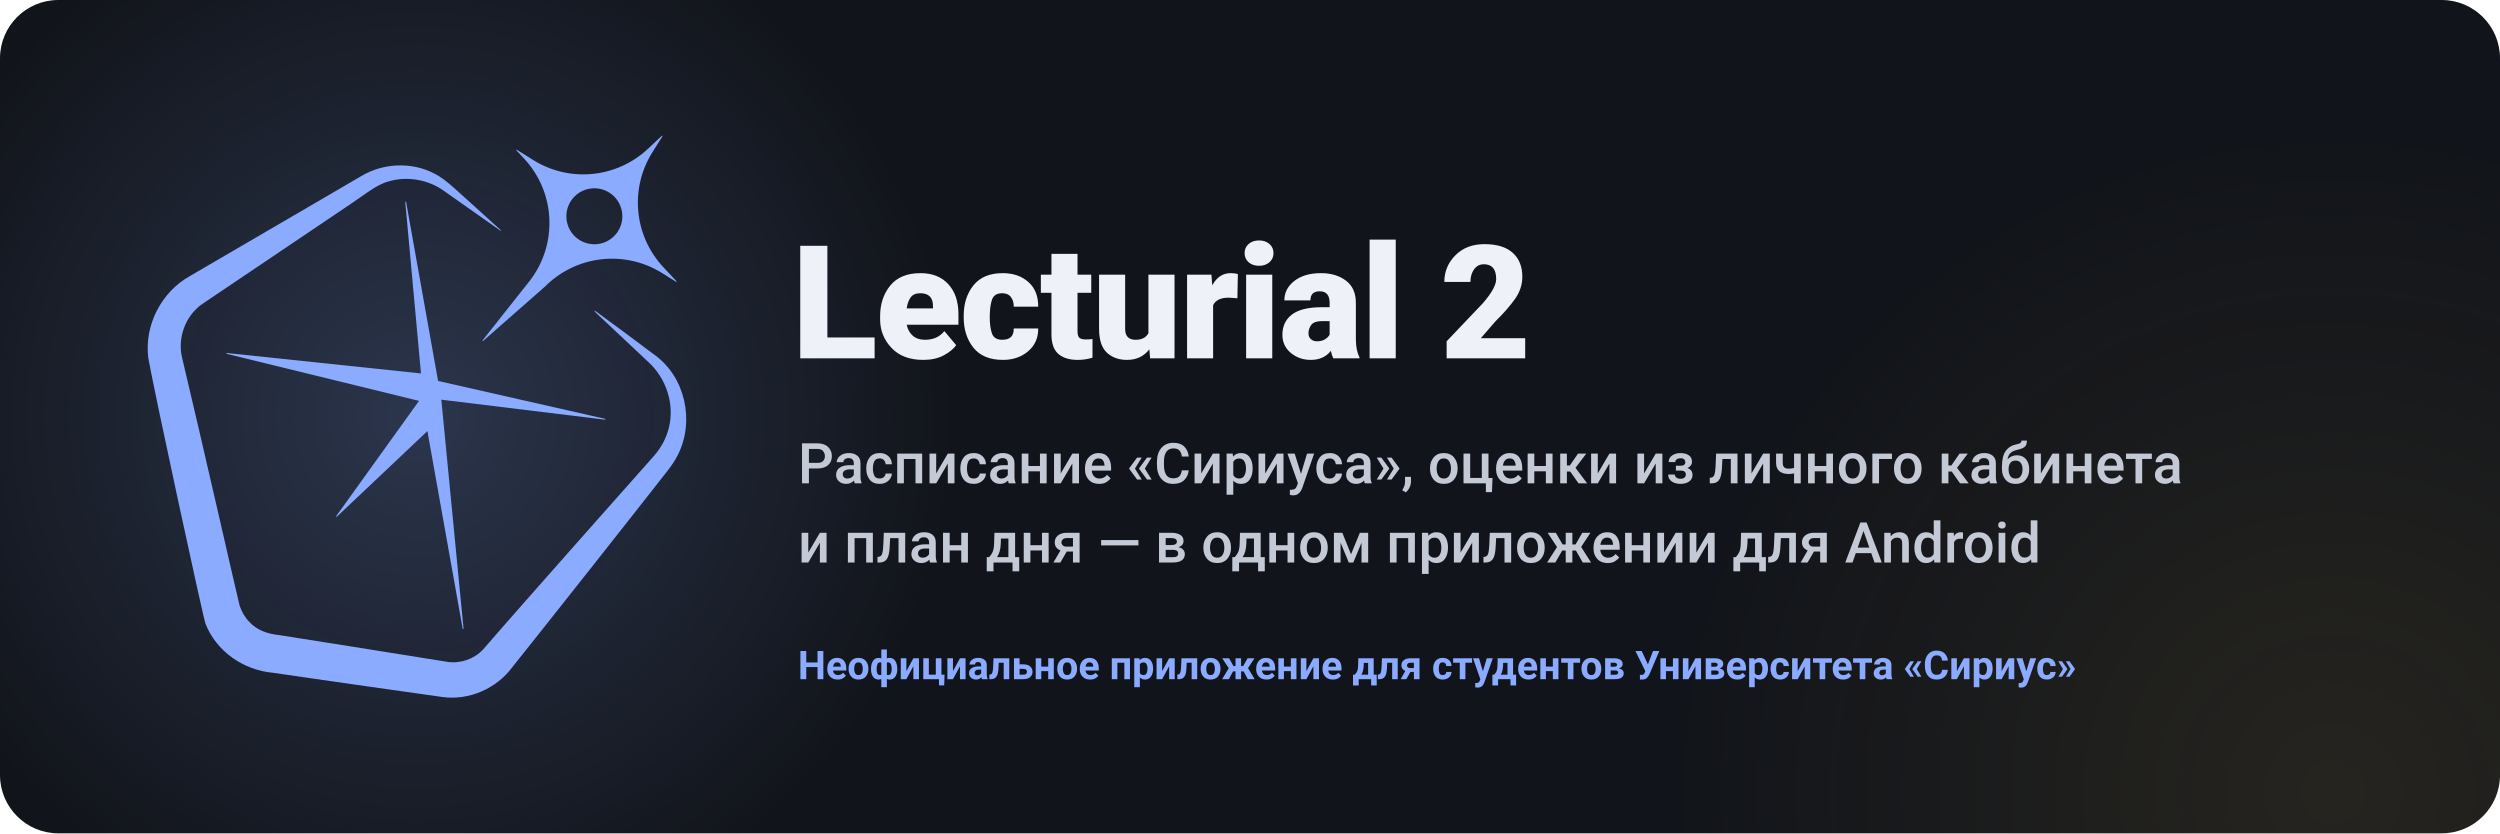
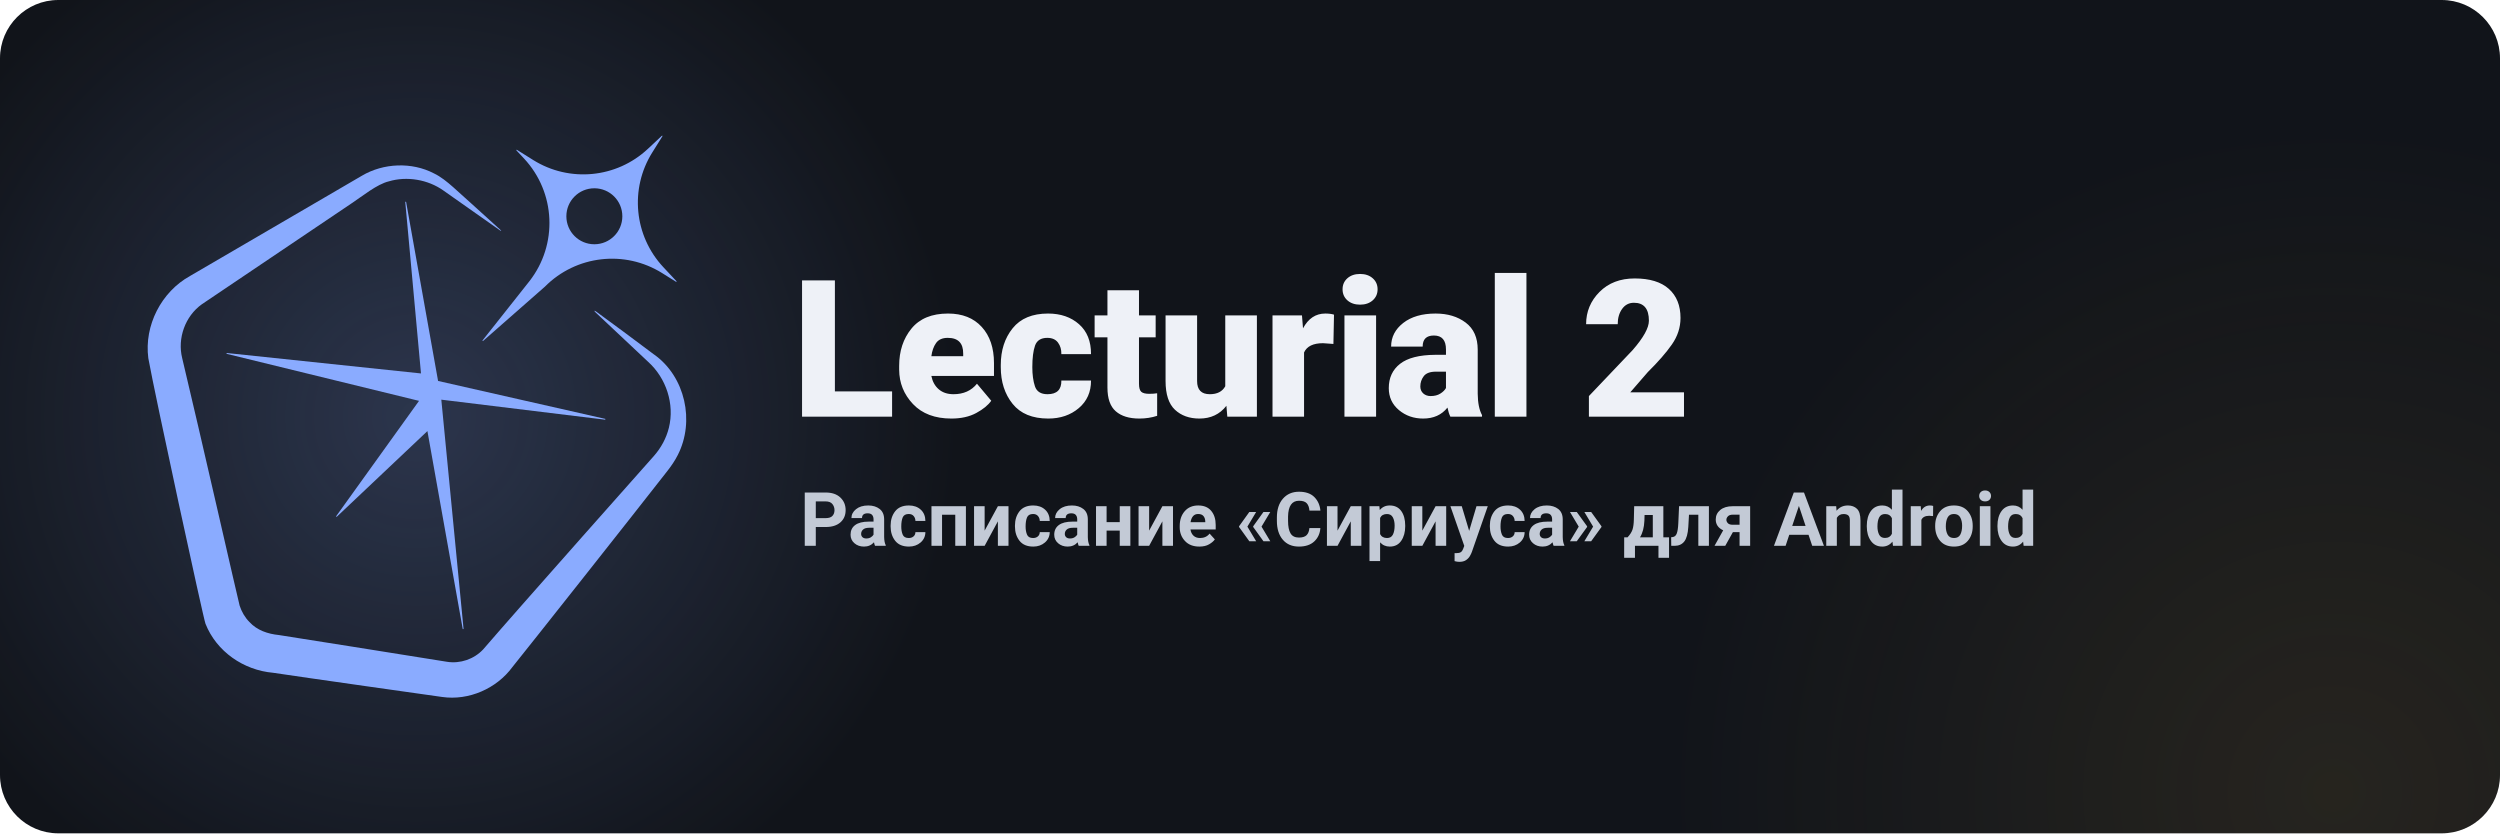
<svg xmlns="http://www.w3.org/2000/svg" width="1200" height="400" viewBox="0 0 1200 400" role="img" aria-labelledby="title desc">
  <defs>
    <radialGradient id="glow" cx="200" cy="200" r="260" gradientUnits="userSpaceOnUse">
      <stop offset="0" stop-color="#8AABFF" stop-opacity=".22" />
      <stop offset="1" stop-color="#8AABFF" stop-opacity="0" />
    </radialGradient>
    <radialGradient id="warm" cx="1120" cy="380" r="320" gradientUnits="userSpaceOnUse">
      <stop offset="0" stop-color="#E8B84A" stop-opacity=".10" />
      <stop offset="1" stop-color="#E8B84A" stop-opacity="0" />
    </radialGradient>
    <clipPath id="card">
      <rect width="1200" height="400" rx="28" />
    </clipPath>
  </defs>
  <g clip-path="url(#card)">
    <rect width="1200" height="400" fill="#11141A" />
    <rect width="1200" height="400" fill="url(#glow)" />
    <rect width="1200" height="400" fill="url(#warm)" />
  </g>
  <g transform="translate(-40 -40) scale(.48)" fill="#8AABFF">
    <path d="M737.426 437.88C718.718 423.886 698.773 408.893 679.684 395.042C677.59 393.519 676.923 393.852 679.018 395.851C697.487 413.319 731.428 445.114 731.428 445.114C749.517 461.393 758.085 487.381 752.23 511.037C749.612 521.651 744.376 531.171 737.235 539.31C737.235 539.31 601.473 692.051 566.533 732.7C557.346 742.552 543.446 747.217 530.355 745.122C507.173 741.267 362.223 718.373 362.223 718.373C351.227 717.278 340.374 713.66 332.758 705.331C328.188 700.761 324.951 695.002 322.951 688.91C322.142 686.625 282.823 513.607 265.495 441.354C260.64 421.601 268.447 399.611 285.155 387.616L435.436 286.329C445.528 279.665 460.332 267.48 472.233 264.672C490.131 259.341 511.219 262.815 526.738 273.858C529.356 275.619 567.104 302.274 583.194 313.602C584.765 314.697 585.05 314.411 583.622 313.079C570.008 300.608 536.544 270.526 536.544 270.526C530.641 265.338 524.31 260.055 517.169 256.675C495.225 245.204 466.758 246.299 445.242 259.055C445.242 259.055 276.349 357.63 273.397 359.296C244.598 375.193 227.366 408.893 231.65 441.545C238.076 477.386 286.916 702.856 288.82 707.092C299.864 734.937 326.95 753.547 356.511 756.118C385.215 760.497 518.312 779.298 525.452 780.297C552.11 784.153 579.957 771.872 595.713 750.406C610.327 732.366 717.719 596.618 750.755 554.256C754.515 549.449 758.323 543.927 761.084 538.406C778.412 504.612 768.558 459.965 737.474 437.88Z" />
    <path d="M688.491 502.183L521.407 464.295L489.465 285.376C489.37 284.852 488.561 284.947 488.608 285.471L504.317 456.775L310.29 436.355C309.766 436.308 309.623 437.069 310.147 437.212L502.366 484.191L419.537 599.473C419.252 599.901 419.823 600.377 420.156 600.044L510.744 514.416L546.017 712.136C546.112 712.66 546.921 712.565 546.874 712.041L524.644 483.001L688.253 502.992C688.777 503.04 688.92 502.278 688.396 502.135Z" />
    <path d="M759.799 364.531L746.708 350.537C717.433 319.265 712.863 272.191 735.569 235.874L745.756 219.596C745.994 219.215 745.518 218.787 745.185 219.12L731.19 232.209C699.915 261.482 652.836 266.051 616.516 243.347L600.236 233.161C599.855 232.923 599.426 233.399 599.76 233.732L607.281 241.776C639.079 275.761 641.412 327.833 612.755 364.531L565.914 423.694C565.629 424.075 566.152 424.551 566.486 424.218L628.273 369.957C659.358 338.637 708.008 333.021 745.423 356.391L759.323 365.102C759.704 365.34 760.132 364.864 759.799 364.531ZM677.685 327.595C662.214 327.595 649.695 315.077 649.695 299.607C649.695 284.138 662.214 271.62 677.685 271.62C693.156 271.62 705.675 284.138 705.675 299.607C705.675 315.077 693.156 327.595 677.685 327.595Z" />
  </g>
  <g font-family="Manrope, 'Segoe UI', Roboto, 'Helvetica Neue', Arial, sans-serif">
-     <text x="380" y="172" font-size="76" font-weight="800" fill="#EEF1F7" letter-spacing="-1">Lecturial 2</text>
-     <text x="383" y="232" font-size="27" font-weight="500" fill="#C3CAD6">Расписание «Сириуса», оценки из личного кабинета</text>
-     <text x="383" y="270" font-size="27" font-weight="500" fill="#C3CAD6">и план дня — в одном приложении для Android</text>
-     <text x="383" y="326" font-size="19" font-weight="600" fill="#8AABFF">Неофициальное приложение для студентов Университета «Сириус»</text>
+     <text x="380" y="200" font-size="92" font-weight="800" fill="#EEF1F7" letter-spacing="-1">Lecturial 2</text>
+     <text x="384" y="262" font-size="36" font-weight="600" fill="#C3CAD6">Расписание «Сириуса» для Android</text>
  </g>
</svg>
